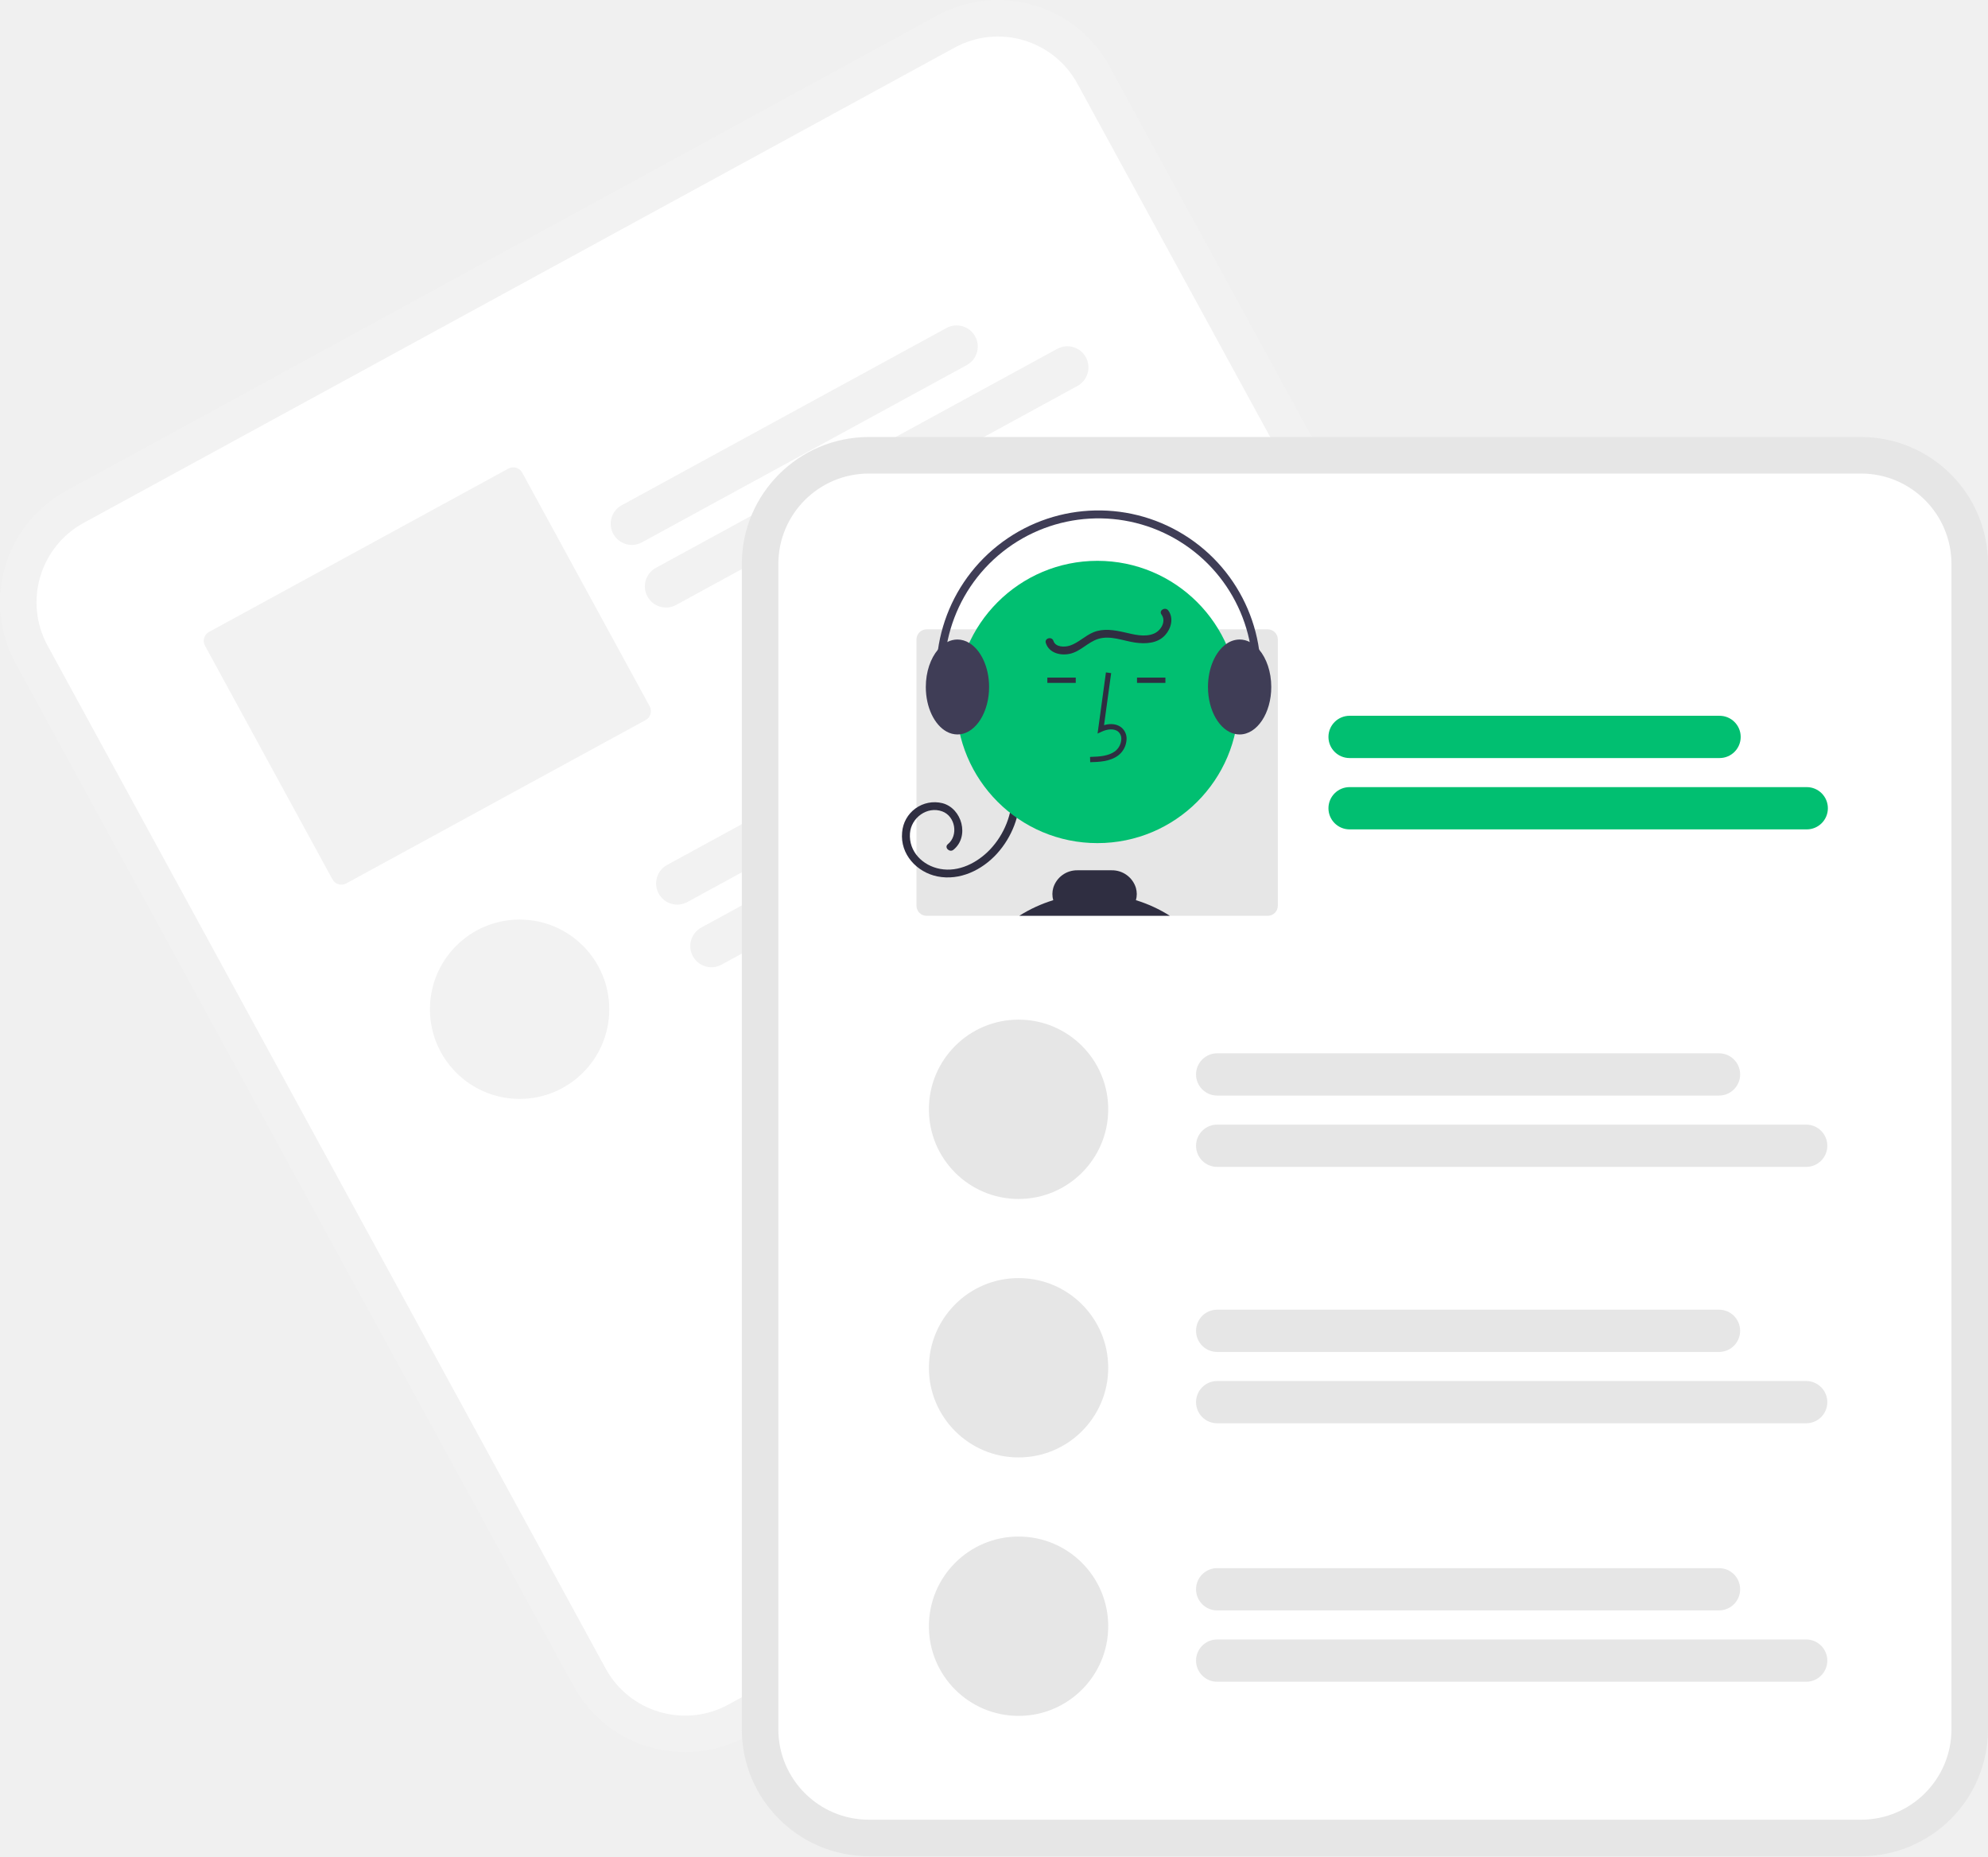
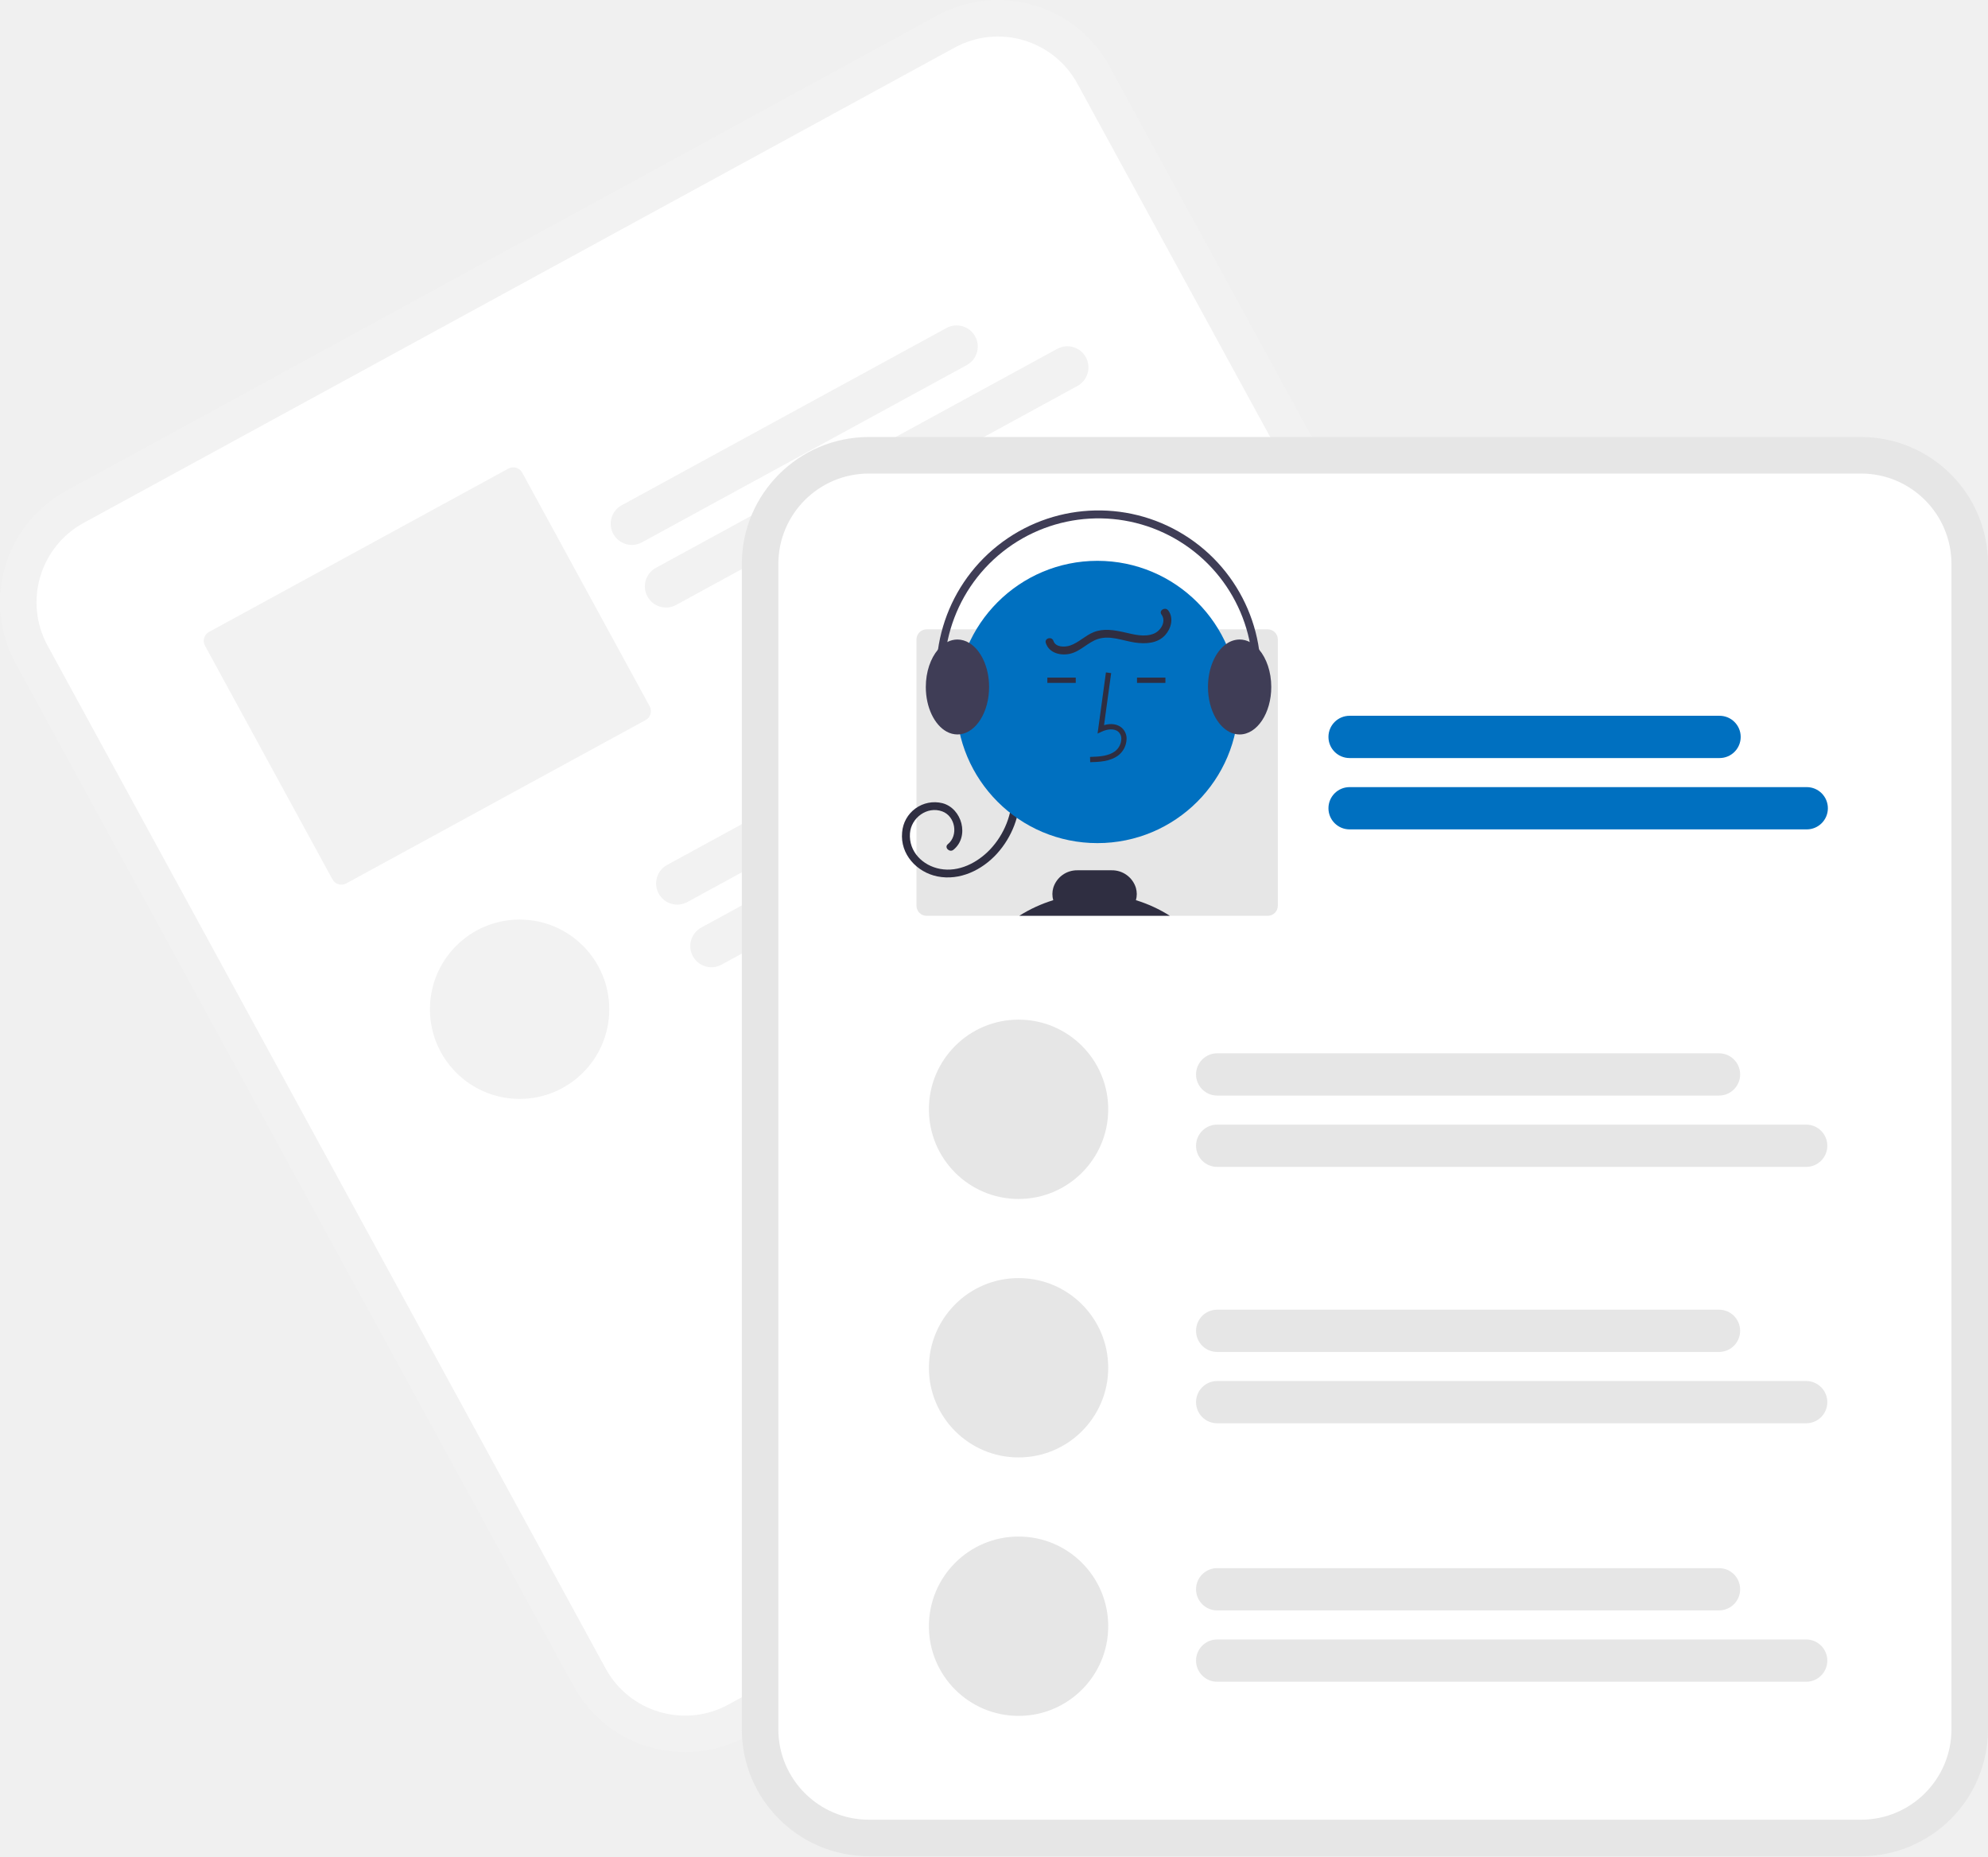
<svg xmlns="http://www.w3.org/2000/svg" id="b85b6090-e265-40b4-b5a6-f759bbd384f1" data-name="Layer 1" width="753.875" height="703.828" viewBox="0 0 753.875 703.828">
  <path d="M578.475,103.958l-23.068,12.587L271.198,271.614,248.13,284.201a48.179,48.179,0,0,0-19.195,65.296L440.578,737.391a48.179,48.179,0,0,0,65.296,19.196l.06-.033L836.159,576.375l.06-.033a48.179,48.179,0,0,0,19.196-65.296L643.771,123.153A48.179,48.179,0,0,0,578.475,103.958Z" transform="translate(-223.0627 -98.08587)" fill="#f2f2f2" />
  <path d="M585.111,116.119l-27.323,14.908L282.088,281.455,254.766,296.363a34.309,34.309,0,0,0-13.67,46.499L452.739,730.755a34.309,34.309,0,0,0,46.499,13.67l.06-.033L829.523,564.214l.06-.033a34.309,34.309,0,0,0,13.669-46.499L631.61,129.789A34.309,34.309,0,0,0,585.111,116.119Z" transform="translate(-223.0627 -98.08587)" fill="#fff" />
  <path d="M589.667,236.521,466.505,303.721a8.014,8.014,0,1,1-7.677-14.07l123.162-67.2a8.014,8.014,0,1,1,7.677,14.07Z" transform="translate(-223.0627 -98.08587)" fill="#f2f2f2" />
  <path d="M631.641,244.431,479.46,327.464a8.014,8.014,0,0,1-7.677-14.07l152.181-83.033a8.014,8.014,0,1,1,7.677,14.07Z" transform="translate(-223.0627 -98.08587)" fill="#f2f2f2" />
  <path d="M415.872,275.748l-113.548,61.954a3.841,3.841,0,0,0-1.532,5.21L349.144,431.53a3.841,3.841,0,0,0,5.21,1.532l113.548-61.954a3.841,3.841,0,0,0,1.532-5.21l-48.352-88.617A3.841,3.841,0,0,0,415.872,275.748Z" transform="translate(-223.0627 -98.08587)" fill="#f2f2f2" />
  <path d="M650.776,348.963,483.723,440.111a8.014,8.014,0,1,1-7.677-14.07l167.053-91.148a8.014,8.014,0,1,1,7.677,14.07Z" transform="translate(-223.0627 -98.08587)" fill="#f2f2f2" />
  <path d="M692.751,356.872,496.678,463.854a8.014,8.014,0,0,1-7.677-14.07L685.074,342.802a8.014,8.014,0,1,1,7.677,14.07Z" transform="translate(-223.0627 -98.08587)" fill="#f2f2f2" />
  <circle cx="197.039" cy="382.672" r="34" fill="#f2f2f2" />
  <path d="M928.812,263.788H552.494a48.179,48.179,0,0,0-48.125,48.125V753.789a48.179,48.179,0,0,0,48.125,48.125H928.812a48.179,48.179,0,0,0,48.125-48.125V311.913A48.179,48.179,0,0,0,928.812,263.788Z" transform="translate(-223.0627 -98.08587)" fill="#e6e6e6" />
  <path d="M928.813,277.642H552.494a34.309,34.309,0,0,0-34.271,34.271V753.789A34.309,34.309,0,0,0,552.494,788.06H928.813a34.309,34.309,0,0,0,34.271-34.271V311.913A34.309,34.309,0,0,0,928.813,277.642Z" transform="translate(-223.0627 -98.08587)" fill="#fff" />
-   <path d="M875.143,385.517H734.842a8.014,8.014,0,0,1,0-16.028H875.143a8.014,8.014,0,1,1,0,16.028Z" transform="translate(-223.0627 -98.08587)" fill="#01bf71" />
-   <path d="M908.201,412.565H734.842a8.014,8.014,0,1,1,0-16.028h173.36a8.014,8.014,0,0,1,0,16.028Z" transform="translate(-223.0627 -98.08587)" fill="#01bf71" />
+   <path d="M875.143,385.517H734.842a8.014,8.014,0,0,1,0-16.028H875.143a8.014,8.014,0,1,1,0,16.028Z" transform="translate(-223.0627 -98.08587)" fill="#0070c0" />
+   <path d="M908.201,412.565H734.842a8.014,8.014,0,1,1,0-16.028h173.36a8.014,8.014,0,0,1,0,16.028Z" transform="translate(-223.0627 -98.08587)" fill="#0070c0" />
  <path d="M703.792,336.711H574.442a3.841,3.841,0,0,0-3.84,3.84v100.95a3.841,3.841,0,0,0,3.84,3.84h129.35a3.841,3.841,0,0,0,3.84-3.84v-100.95A3.841,3.841,0,0,0,703.792,336.711Z" transform="translate(-223.0627 -98.08587)" fill="#e6e6e6" />
  <path d="M609.924,398.701a34.087,34.087,0,0,1-8.804,23.076c-5.656,6.207-14.076,10.324-22.573,8.62-7.824-1.568-14.182-8.407-13.389-16.68a12.356,12.356,0,0,1,15.267-11.095c7.433,1.929,10.394,12.641,4.201,17.669-1.486,1.206-3.621-.904-2.121-2.121,4.094-3.324,2.829-10.595-2.112-12.419-5.754-2.123-11.85,2.443-12.264,8.326-.491,6.974,4.852,12.226,11.404,13.463,7.088,1.338,14.115-2.29,18.918-7.297a30.955,30.955,0,0,0,8.474-21.542,1.501,1.501,0,0,1,3,0Z" transform="translate(-223.0627 -98.08587)" fill="#2f2e41" />
-   <circle cx="416.155" cy="266.167" r="53.519" fill="#01bf71" />
+   <circle cx="416.155" cy="266.167" r="53.519" fill="#0070c0" />
  <path d="M636.48,387.089l-.056-2c3.721-.104,7.001-.337,9.466-2.138a6.148,6.148,0,0,0,2.381-4.528,3.514,3.514,0,0,0-1.153-2.895c-1.636-1.382-4.269-.935-6.188-.055l-1.655.759,3.173-23.19,1.981.271-2.699,19.727c2.607-.767,5.023-.437,6.678.961a5.471,5.471,0,0,1,1.86,4.492,8.133,8.133,0,0,1-3.2,6.073C643.903,386.881,639.787,386.996,636.48,387.089Z" transform="translate(-223.0627 -98.08587)" fill="#2f2e41" />
  <rect x="431.167" y="256.929" width="10.771" height="2" fill="#2f2e41" />
  <rect x="397.167" y="256.929" width="10.771" height="2" fill="#2f2e41" />
  <path d="M609.572,445.341a53.006,53.006,0,0,1,12.89-5.93,8.568,8.568,0,0,1,.02-4.71,9.426,9.426,0,0,1,9.13-6.63h13.04a9.46,9.46,0,0,1,9.15,6.64,8.532,8.532,0,0,1,.02,4.7,53.167,53.167,0,0,1,12.89,5.93Z" transform="translate(-223.0627 -98.08587)" fill="#2f2e41" />
  <path d="M700.522,344.391a11.571,11.571,0,0,0-3.53-2.87,8.367,8.367,0,0,0-3.85-.95,8.772,8.772,0,0,0-5.11,1.72c-4.07,2.88-6.89,9.09-6.89,16.28,0,9.02,4.44,16.5,10.21,17.8a8.253,8.253,0,0,0,1.79.2c6.61,0,12-8.07,12-18C705.142,352.811,703.332,347.681,700.522,344.391Z" transform="translate(-223.0627 -98.08587)" fill="#3f3d56" />
  <path d="M590.602,341.861h-.01a8.578,8.578,0,0,0-4.45-1.29,8.367,8.367,0,0,0-3.85.95,11.571,11.571,0,0,0-3.53,2.87l-.01.01c-2.8,3.29-4.61,8.42-4.61,14.17,0,7.76,3.28,14.38,7.88,16.91a8.542,8.542,0,0,0,4.12,1.09,7.724,7.724,0,0,0,.96-.06h.01c6.16-.74,11.03-8.5,11.03-17.94C598.142,351.011,595.013,344.521,590.602,341.861Z" transform="translate(-223.0627 -98.08587)" fill="#3f3d56" />
  <path d="M582.772,373.76a1.501,1.501,0,0,0,1.422-1.98,58.499,58.499,0,1,1,112.687-6.575,1.5,1.5,0,0,0,2.936.619A61.501,61.501,0,1,0,581.351,372.739,1.501,1.501,0,0,0,582.772,373.76Z" transform="translate(-223.0627 -98.08587)" fill="#3f3d56" />
  <path d="M666.103,329.577c2.119,2.893,1.074,6.791-1.158,9.285-2.905,3.245-7.539,3.45-11.562,2.848-4.514-.676-9.303-2.791-13.873-1.366-3.895,1.215-6.674,4.748-10.721,5.635-3.589.787-7.881-.255-9.139-4.08-.605-1.838,2.291-2.626,2.893-.798.814,2.475,4.329,2.425,6.341,1.74,3.227-1.099,5.714-3.771,8.885-5.047,3.739-1.505,7.796-.825,11.603.032,3.588.808,7.718,2.006,11.293.497,2.645-1.117,4.75-4.635,2.847-7.232-1.142-1.559,1.46-3.057,2.59-1.514Z" transform="translate(-223.0627 -98.08587)" fill="#2f2e41" />
  <path d="M874.932,513.492H684.63a8.014,8.014,0,1,1,0-16.028H874.932a8.014,8.014,0,0,1,0,16.028Z" transform="translate(-223.0627 -98.08587)" fill="#e6e6e6" />
  <path d="M907.99,540.539H684.63a8.014,8.014,0,1,1,0-16.028H907.99a8.014,8.014,0,1,1,0,16.028Z" transform="translate(-223.0627 -98.08587)" fill="#e6e6e6" />
  <path d="M874.932,610.705H684.63a8.014,8.014,0,1,1,0-16.028H874.932a8.014,8.014,0,1,1,0,16.028Z" transform="translate(-223.0627 -98.08587)" fill="#e6e6e6" />
  <path d="M907.99,637.753H684.63a8.014,8.014,0,1,1,0-16.028H907.99a8.014,8.014,0,1,1,0,16.028Z" transform="translate(-223.0627 -98.08587)" fill="#e6e6e6" />
  <circle cx="386.25" cy="420.614" r="34" fill="#e6e6e6" />
  <circle cx="386.25" cy="518.614" r="34" fill="#e6e6e6" />
  <path d="M874.932,708.705H684.63a8.014,8.014,0,1,1,0-16.028H874.932a8.014,8.014,0,1,1,0,16.028Z" transform="translate(-223.0627 -98.08587)" fill="#e6e6e6" />
  <path d="M907.99,735.753H684.63a8.014,8.014,0,1,1,0-16.028H907.99a8.014,8.014,0,1,1,0,16.028Z" transform="translate(-223.0627 -98.08587)" fill="#e6e6e6" />
  <circle cx="386.25" cy="616.614" r="34" fill="#e6e6e6" />
</svg>
